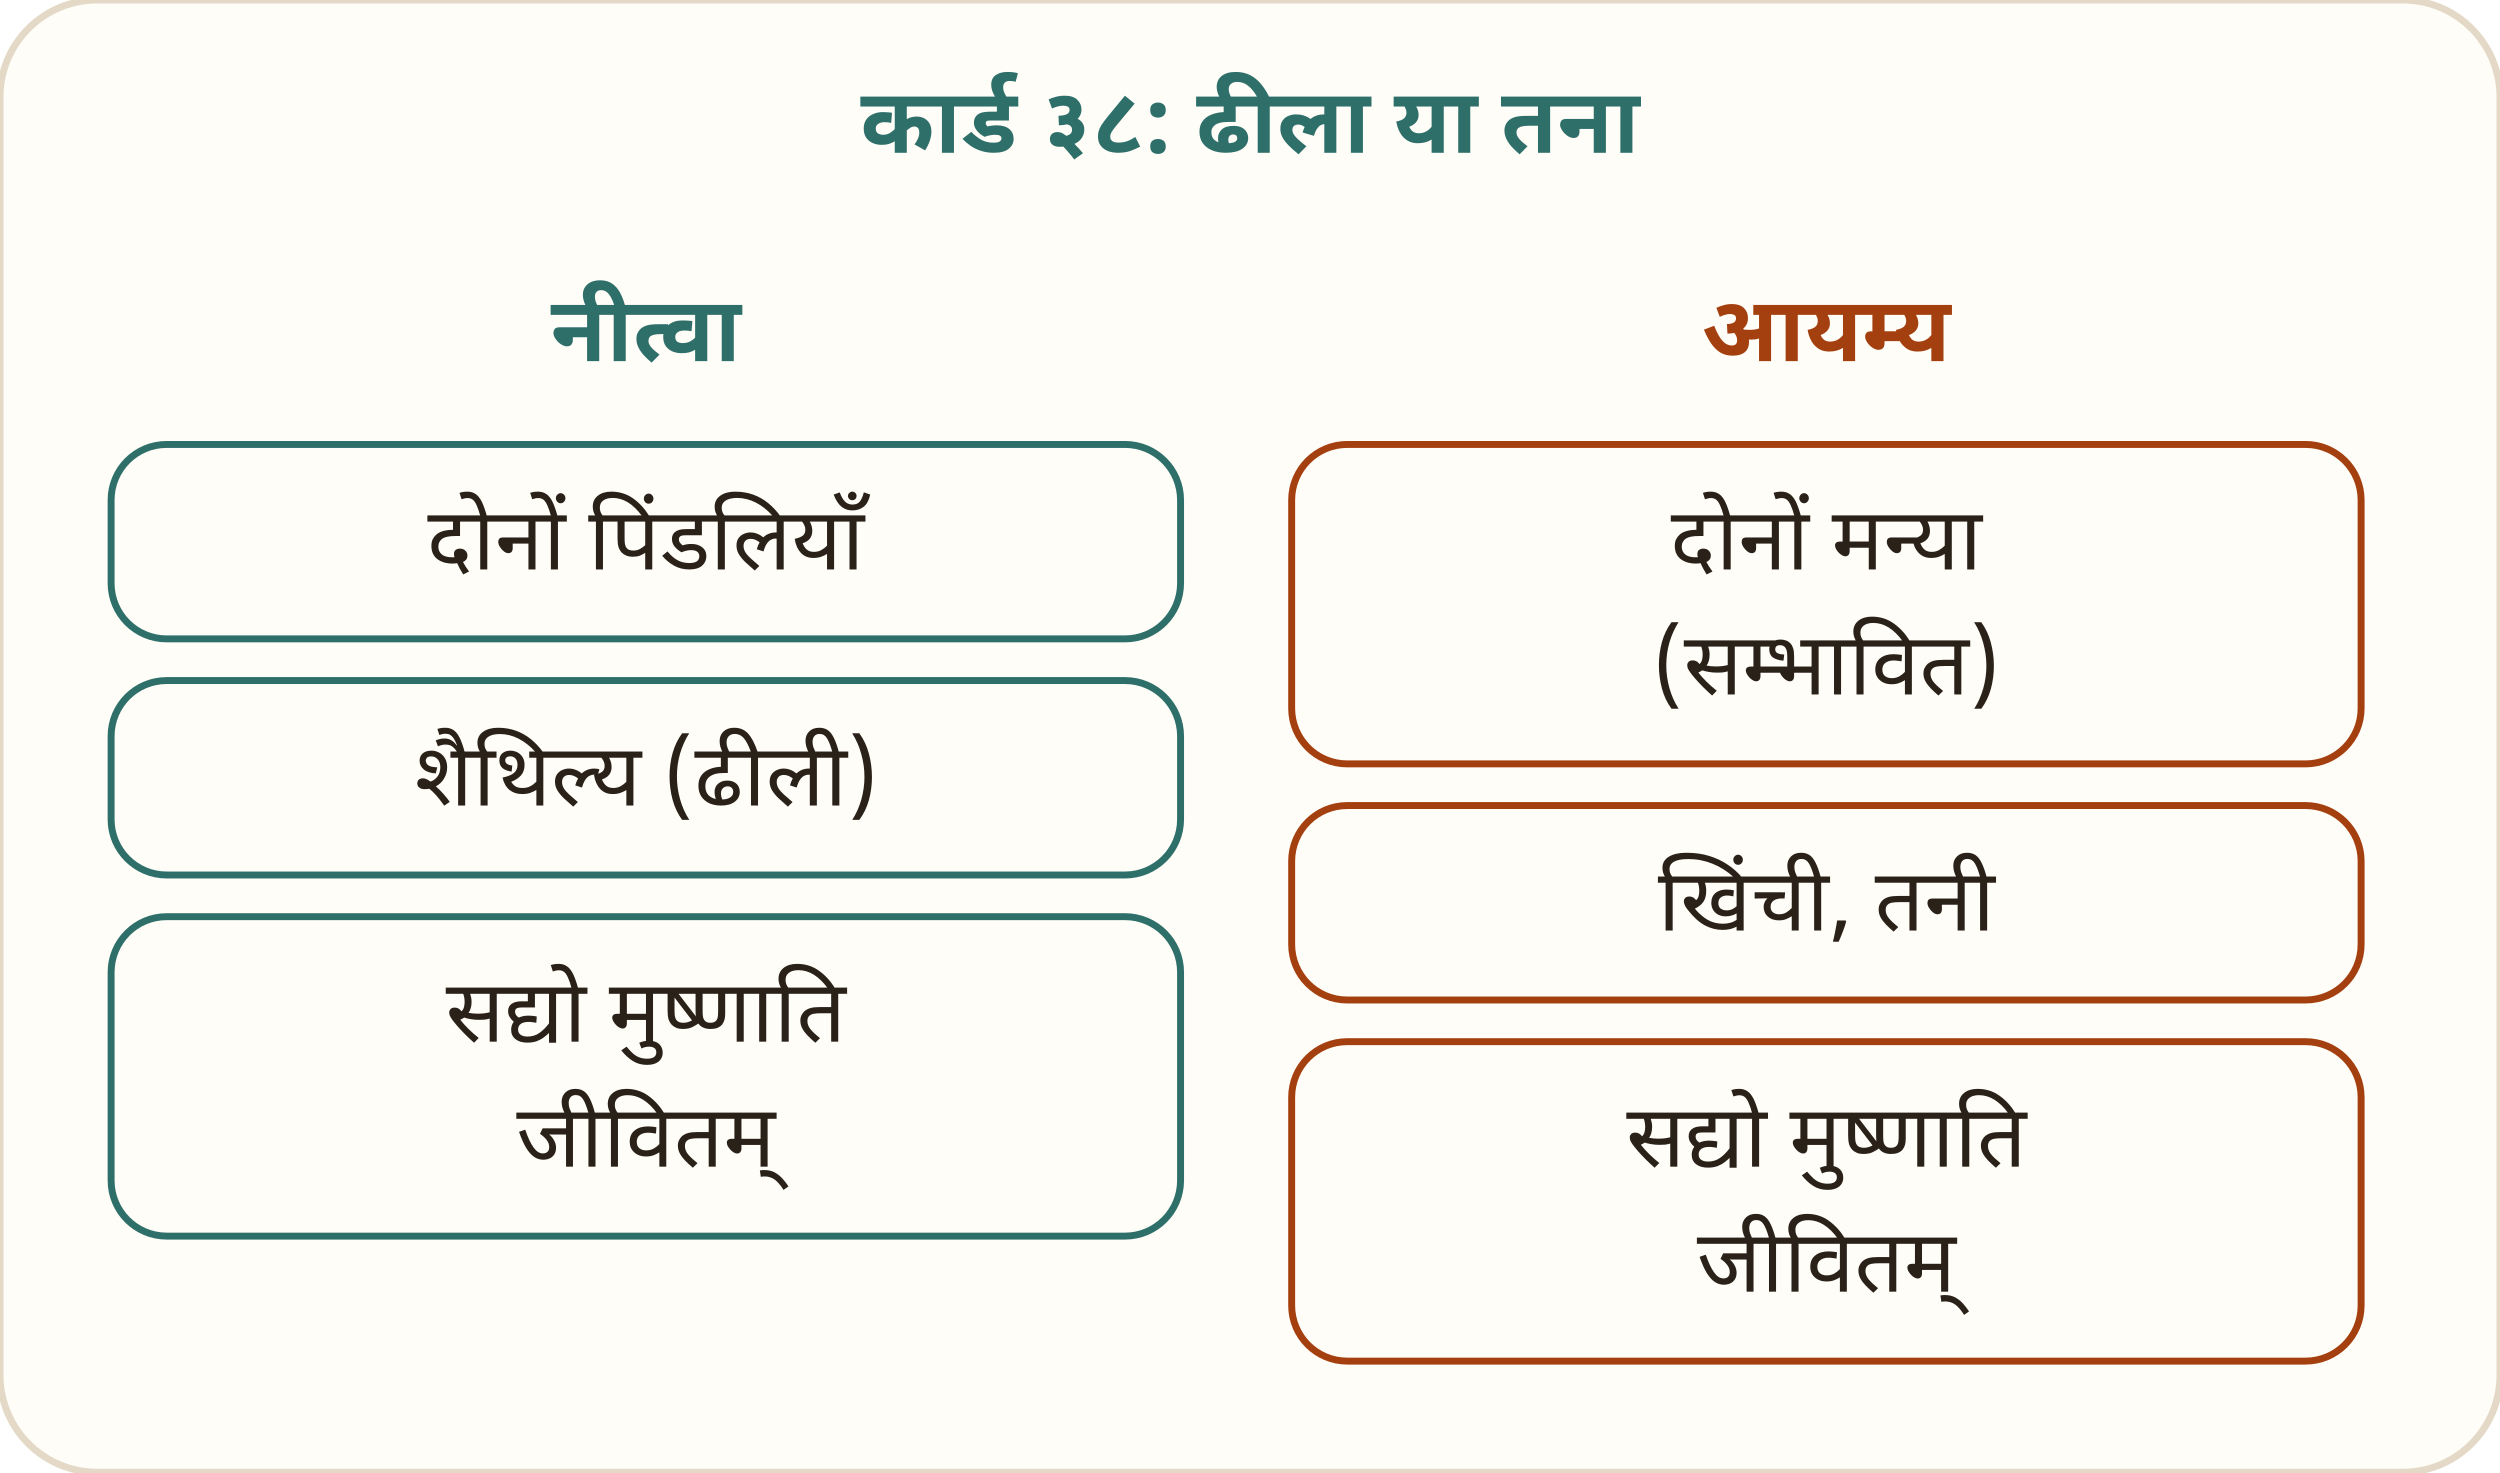
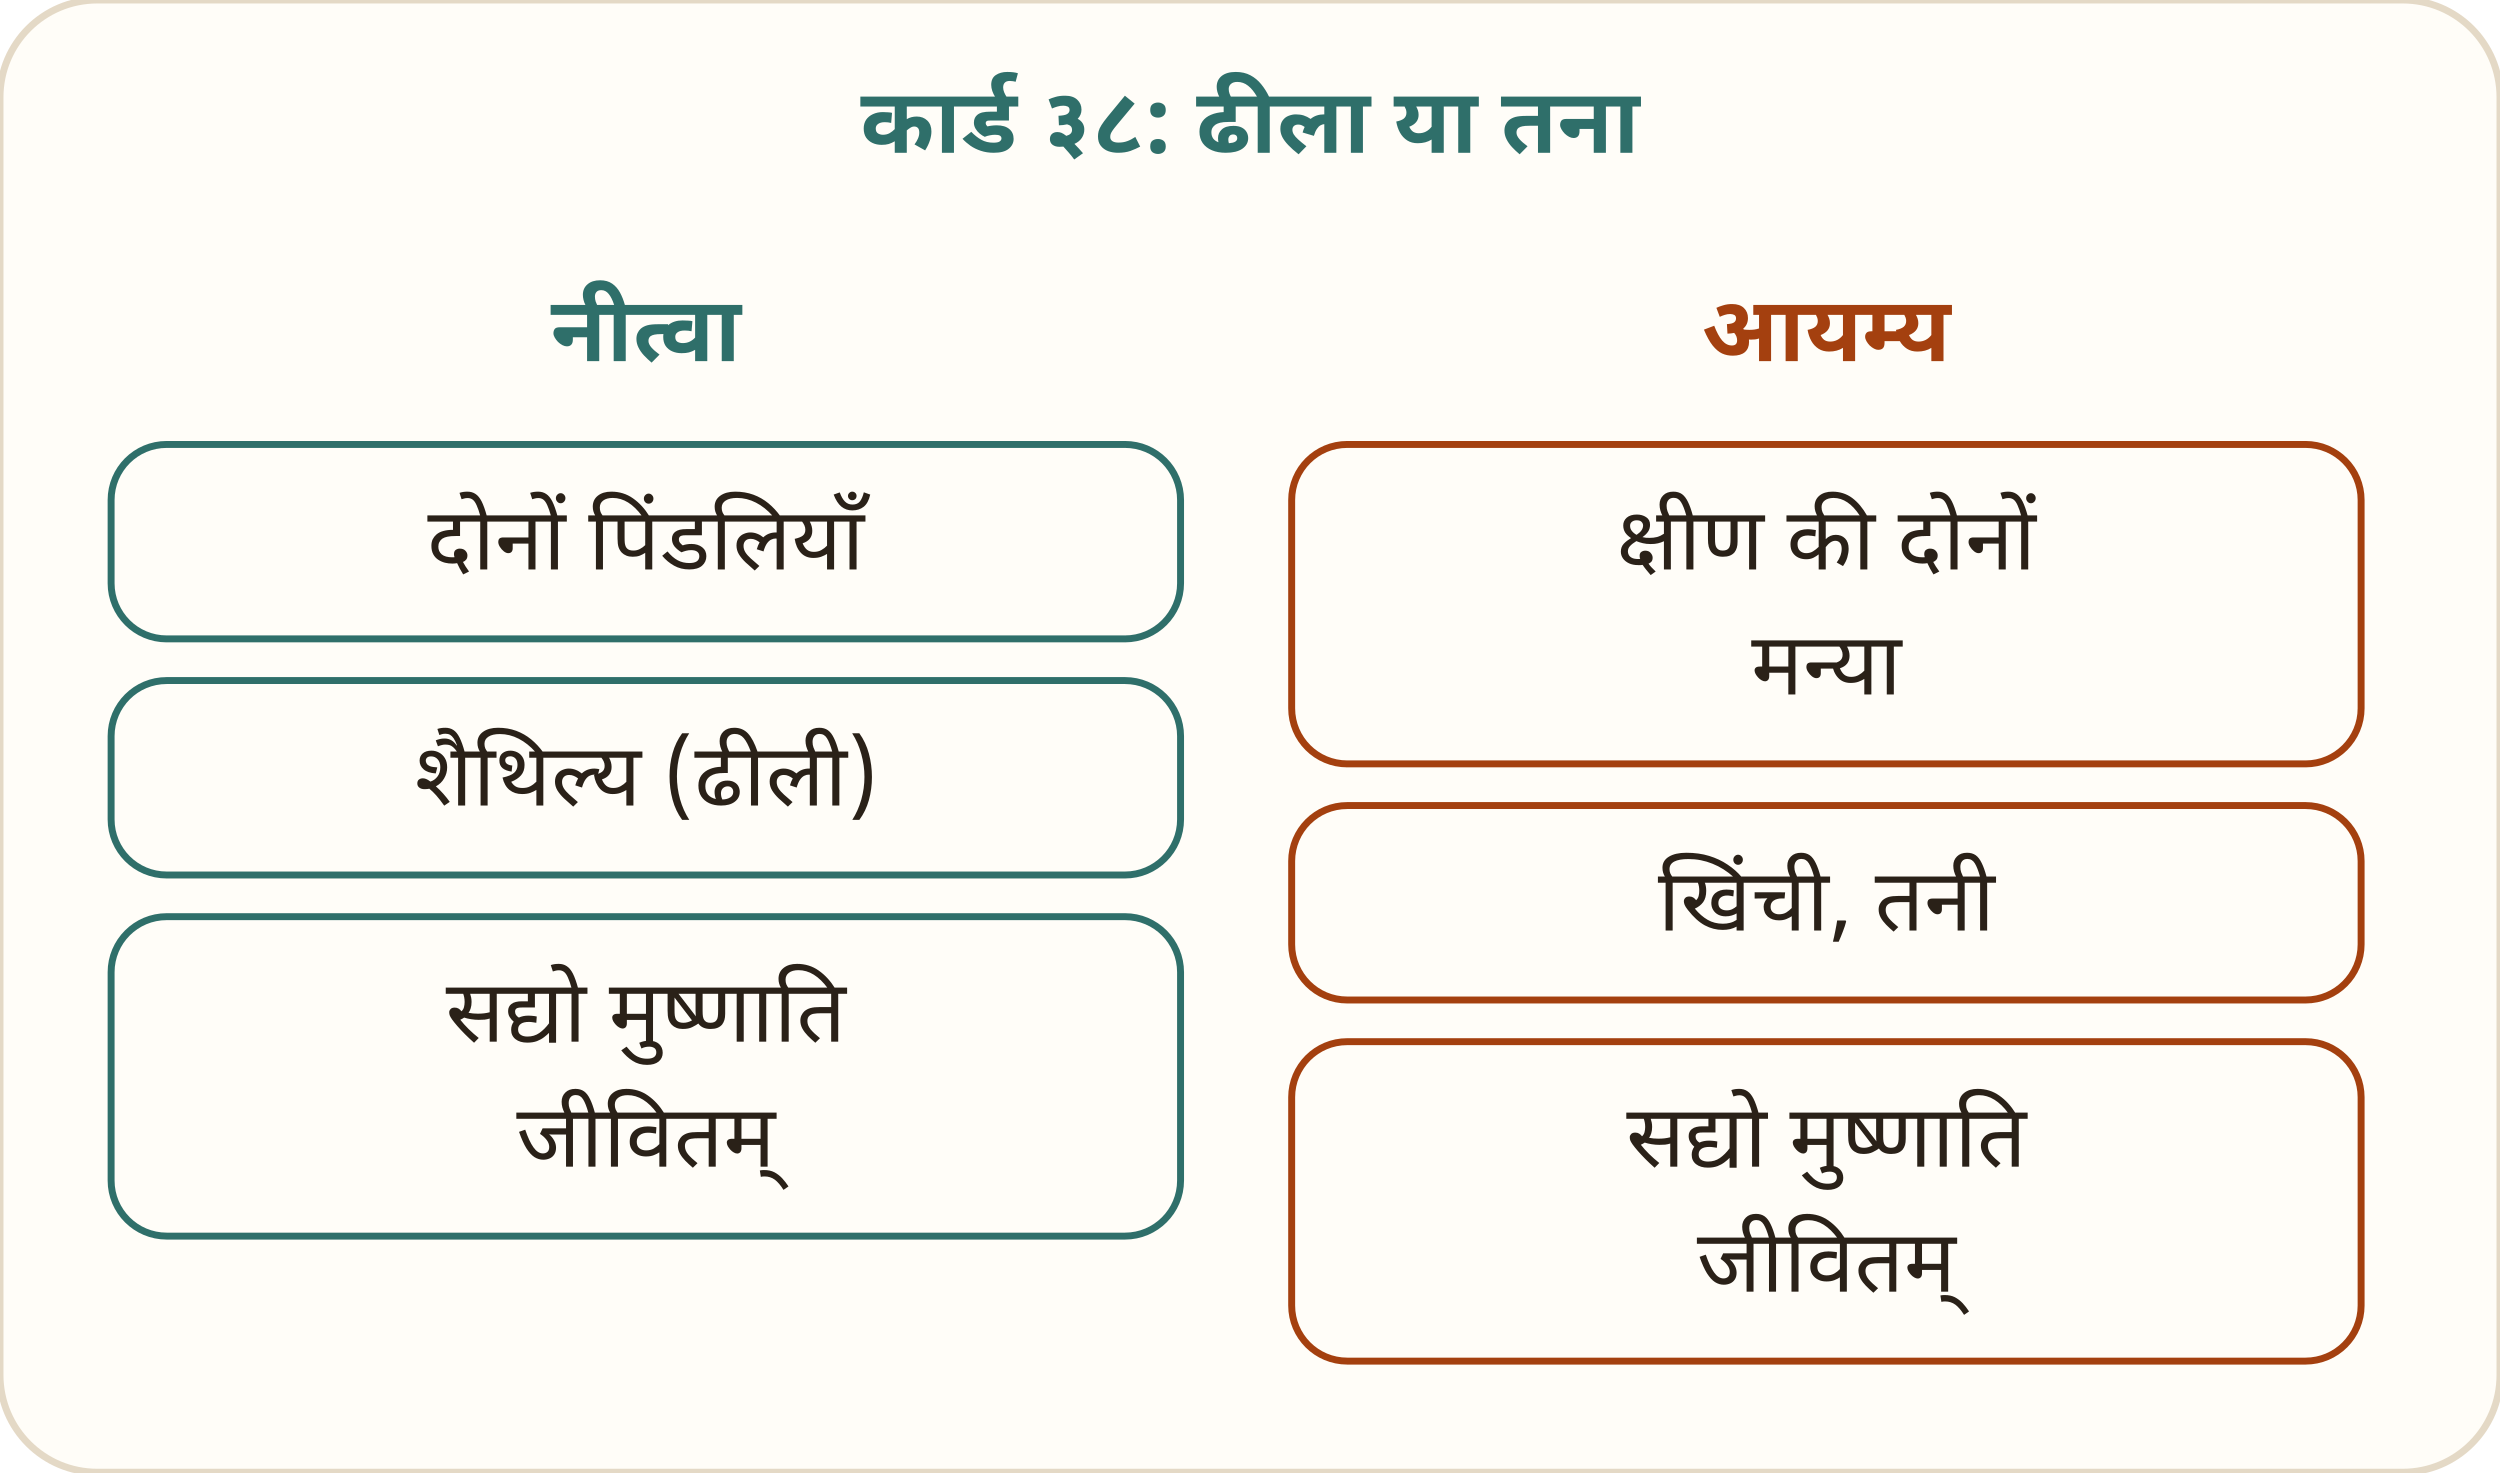
<svg xmlns="http://www.w3.org/2000/svg" viewBox="0 0 360 212" role="img">
  <rect width="360" height="212" rx="14" fill="#fffdf8" stroke="#e4d9c6" />
  <text x="180" y="22" font-family="'Noto Sans Devanagari','Mukta','Nirmala UI','Mangal',sans-serif" font-size="13" font-weight="700" fill="#2f6f6a" text-anchor="middle">कार्ड ३८: ढीला या तना</text>
  <text x="93" y="52" font-family="'Noto Sans Devanagari','Mukta','Nirmala UI','Mangal',sans-serif" font-size="13" font-weight="700" fill="#2f6f6a" text-anchor="middle">नीत्वा</text>
  <rect x="16" y="64" width="154" height="28" rx="8" fill="#fffdf8" stroke="#2f6f6a" />
  <text x="93.0" y="82.0" font-family="'Noto Sans Devanagari','Mukta','Nirmala UI','Mangal',sans-serif" font-size="12.5" font-weight="500" fill="#2a2118" text-anchor="middle">दोनों पिंडलियाँ</text>
  <rect x="16" y="98" width="154" height="28" rx="8" fill="#fffdf8" stroke="#2f6f6a" />
  <text x="93.0" y="116.0" font-family="'Noto Sans Devanagari','Mukta','Nirmala UI','Mangal',sans-serif" font-size="12.5" font-weight="500" fill="#2a2118" text-anchor="middle">शैथिल्य (ढीली)</text>
  <rect x="16" y="132" width="154" height="46" rx="8" fill="#fffdf8" stroke="#2f6f6a" />
  <text x="93.0" y="150.0" font-family="'Noto Sans Devanagari','Mukta','Nirmala UI','Mangal',sans-serif" font-size="12.5" font-weight="500" fill="#2a2118" text-anchor="middle">सद्यो मुष्णाति</text>
  <text x="93.0" y="168.0" font-family="'Noto Sans Devanagari','Mukta','Nirmala UI','Mangal',sans-serif" font-size="12.5" font-weight="500" fill="#2a2118" text-anchor="middle">जीवितम्</text>
  <text x="263" y="52" font-family="'Noto Sans Devanagari','Mukta','Nirmala UI','Mangal',sans-serif" font-size="13" font-weight="700" fill="#a4400f" text-anchor="middle">आयम्य</text>
  <rect x="186" y="64" width="154" height="46" rx="8" fill="#fffdf8" stroke="#a4400f" />
-   <text x="263.0" y="82.0" font-family="'Noto Sans Devanagari','Mukta','Nirmala UI','Mangal',sans-serif" font-size="12.5" font-weight="500" fill="#2a2118" text-anchor="middle">दोनों मन्या</text>
-   <text x="263.0" y="100.0" font-family="'Noto Sans Devanagari','Mukta','Nirmala UI','Mangal',sans-serif" font-size="12.5" font-weight="500" fill="#2a2118" text-anchor="middle">(सम्भावित)</text>
+   <text x="263.0" y="82.0" font-family="'Noto Sans Devanagari','Mukta','Nirmala UI','Mangal',sans-serif" font-size="12.5" font-weight="500" fill="#2a2118" text-anchor="middle">क्षीण की दोनों</text>
+   <text x="263.0" y="100.0" font-family="'Noto Sans Devanagari','Mukta','Nirmala UI','Mangal',sans-serif" font-size="12.5" font-weight="500" fill="#2a2118" text-anchor="middle">मन्या</text>
  <rect x="186" y="116" width="154" height="28" rx="8" fill="#fffdf8" stroke="#a4400f" />
  <text x="263.0" y="134.0" font-family="'Noto Sans Devanagari','Mukta','Nirmala UI','Mangal',sans-serif" font-size="12.5" font-weight="500" fill="#2a2118" text-anchor="middle">खिंची, तनी</text>
  <rect x="186" y="150" width="154" height="46" rx="8" fill="#fffdf8" stroke="#a4400f" />
  <text x="263.0" y="168.0" font-family="'Noto Sans Devanagari','Mukta','Nirmala UI','Mangal',sans-serif" font-size="12.5" font-weight="500" fill="#2a2118" text-anchor="middle">सद्यो मुष्णाति</text>
  <text x="263.0" y="186.0" font-family="'Noto Sans Devanagari','Mukta','Nirmala UI','Mangal',sans-serif" font-size="12.5" font-weight="500" fill="#2a2118" text-anchor="middle">जीवितम्</text>
</svg>
